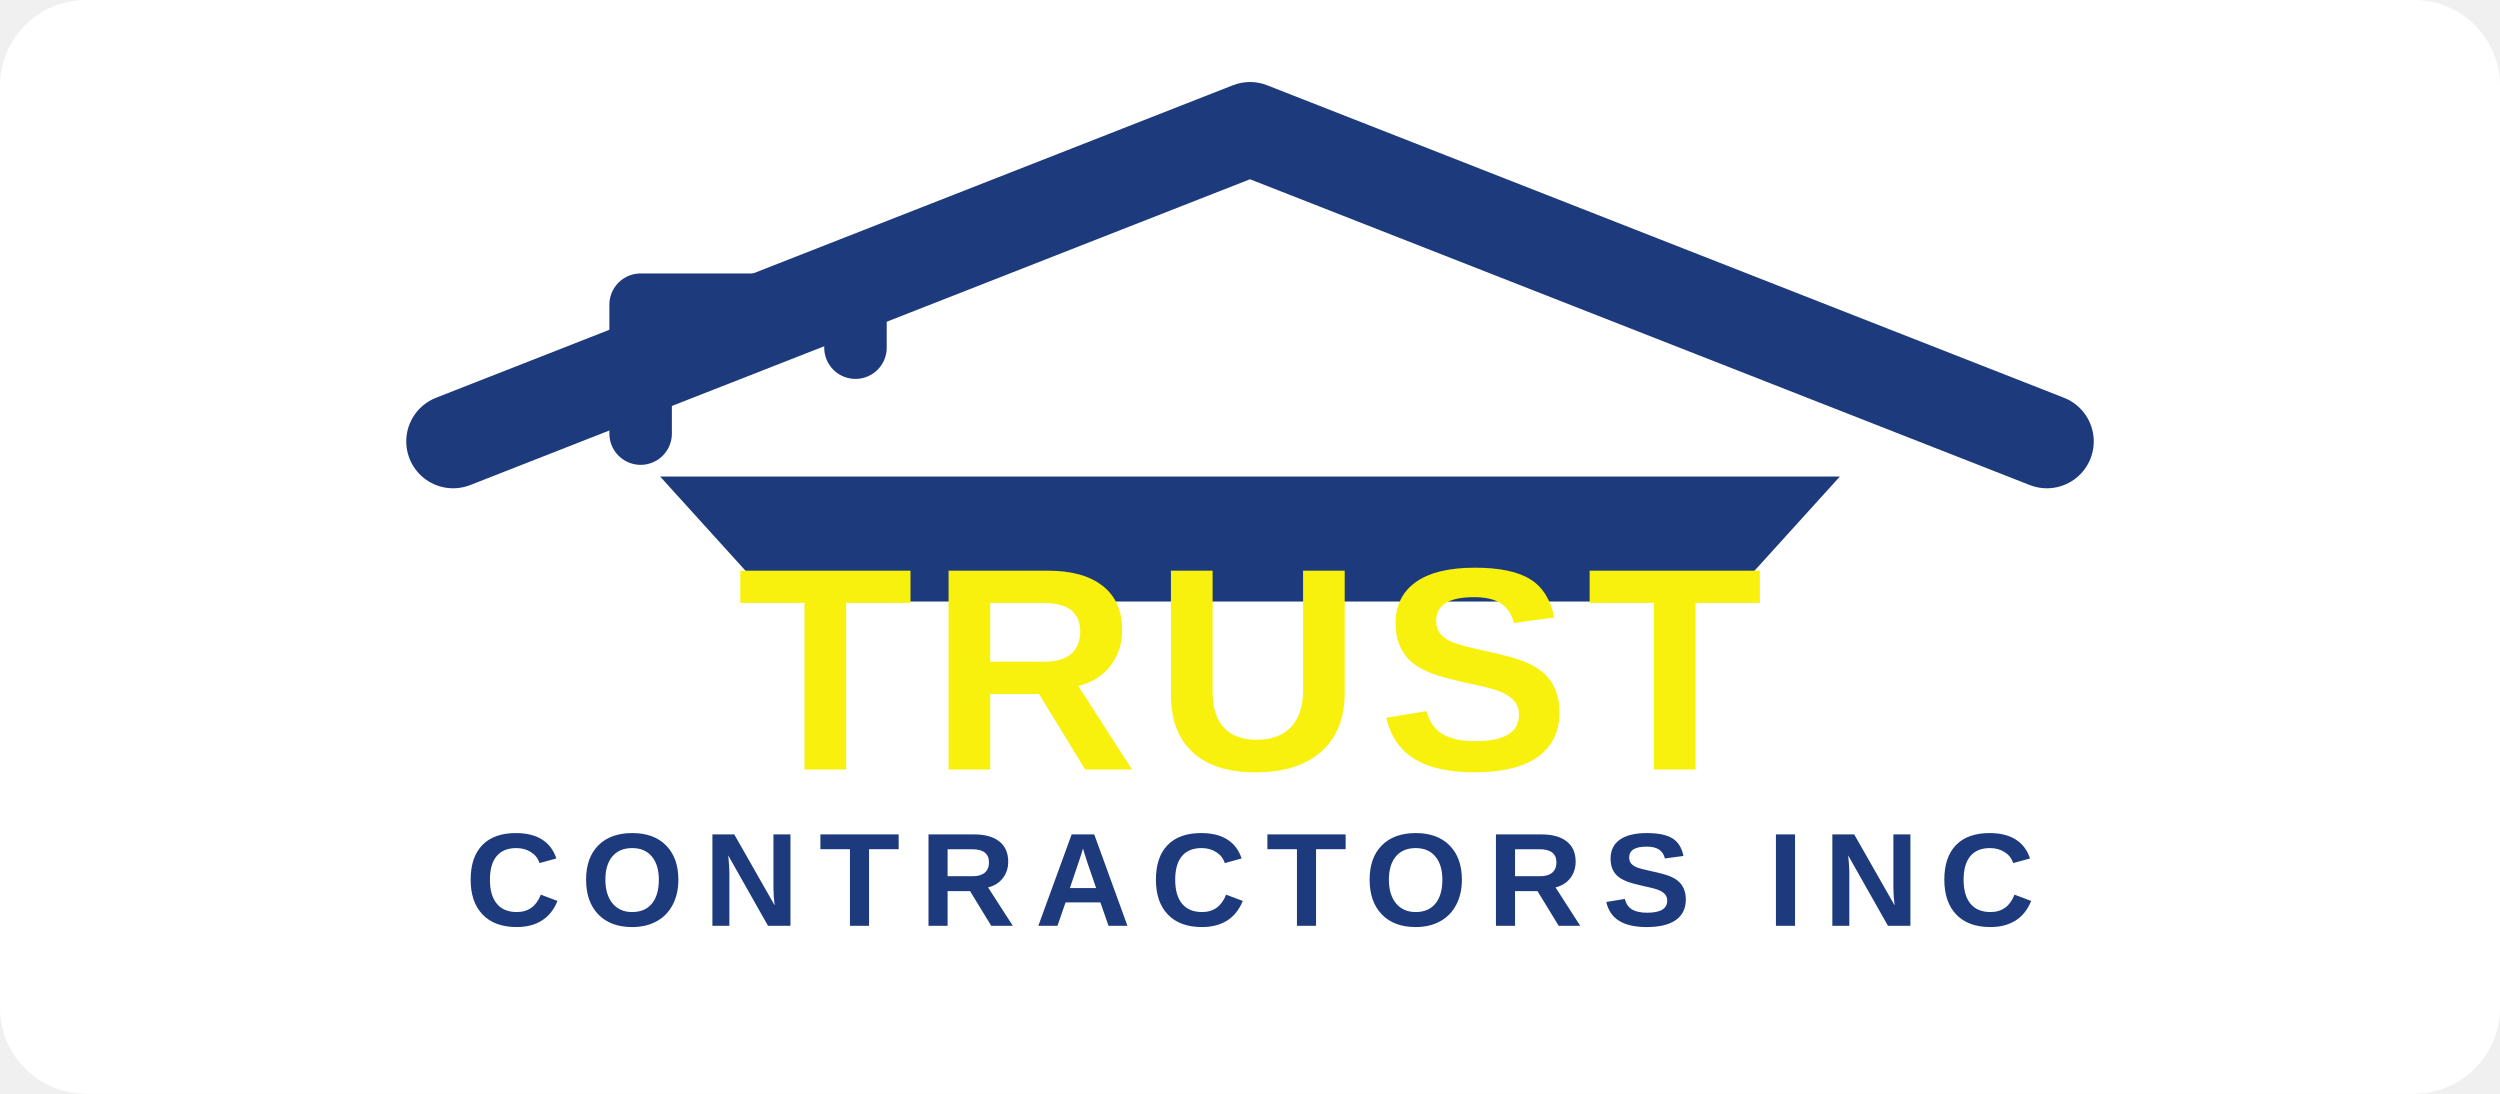
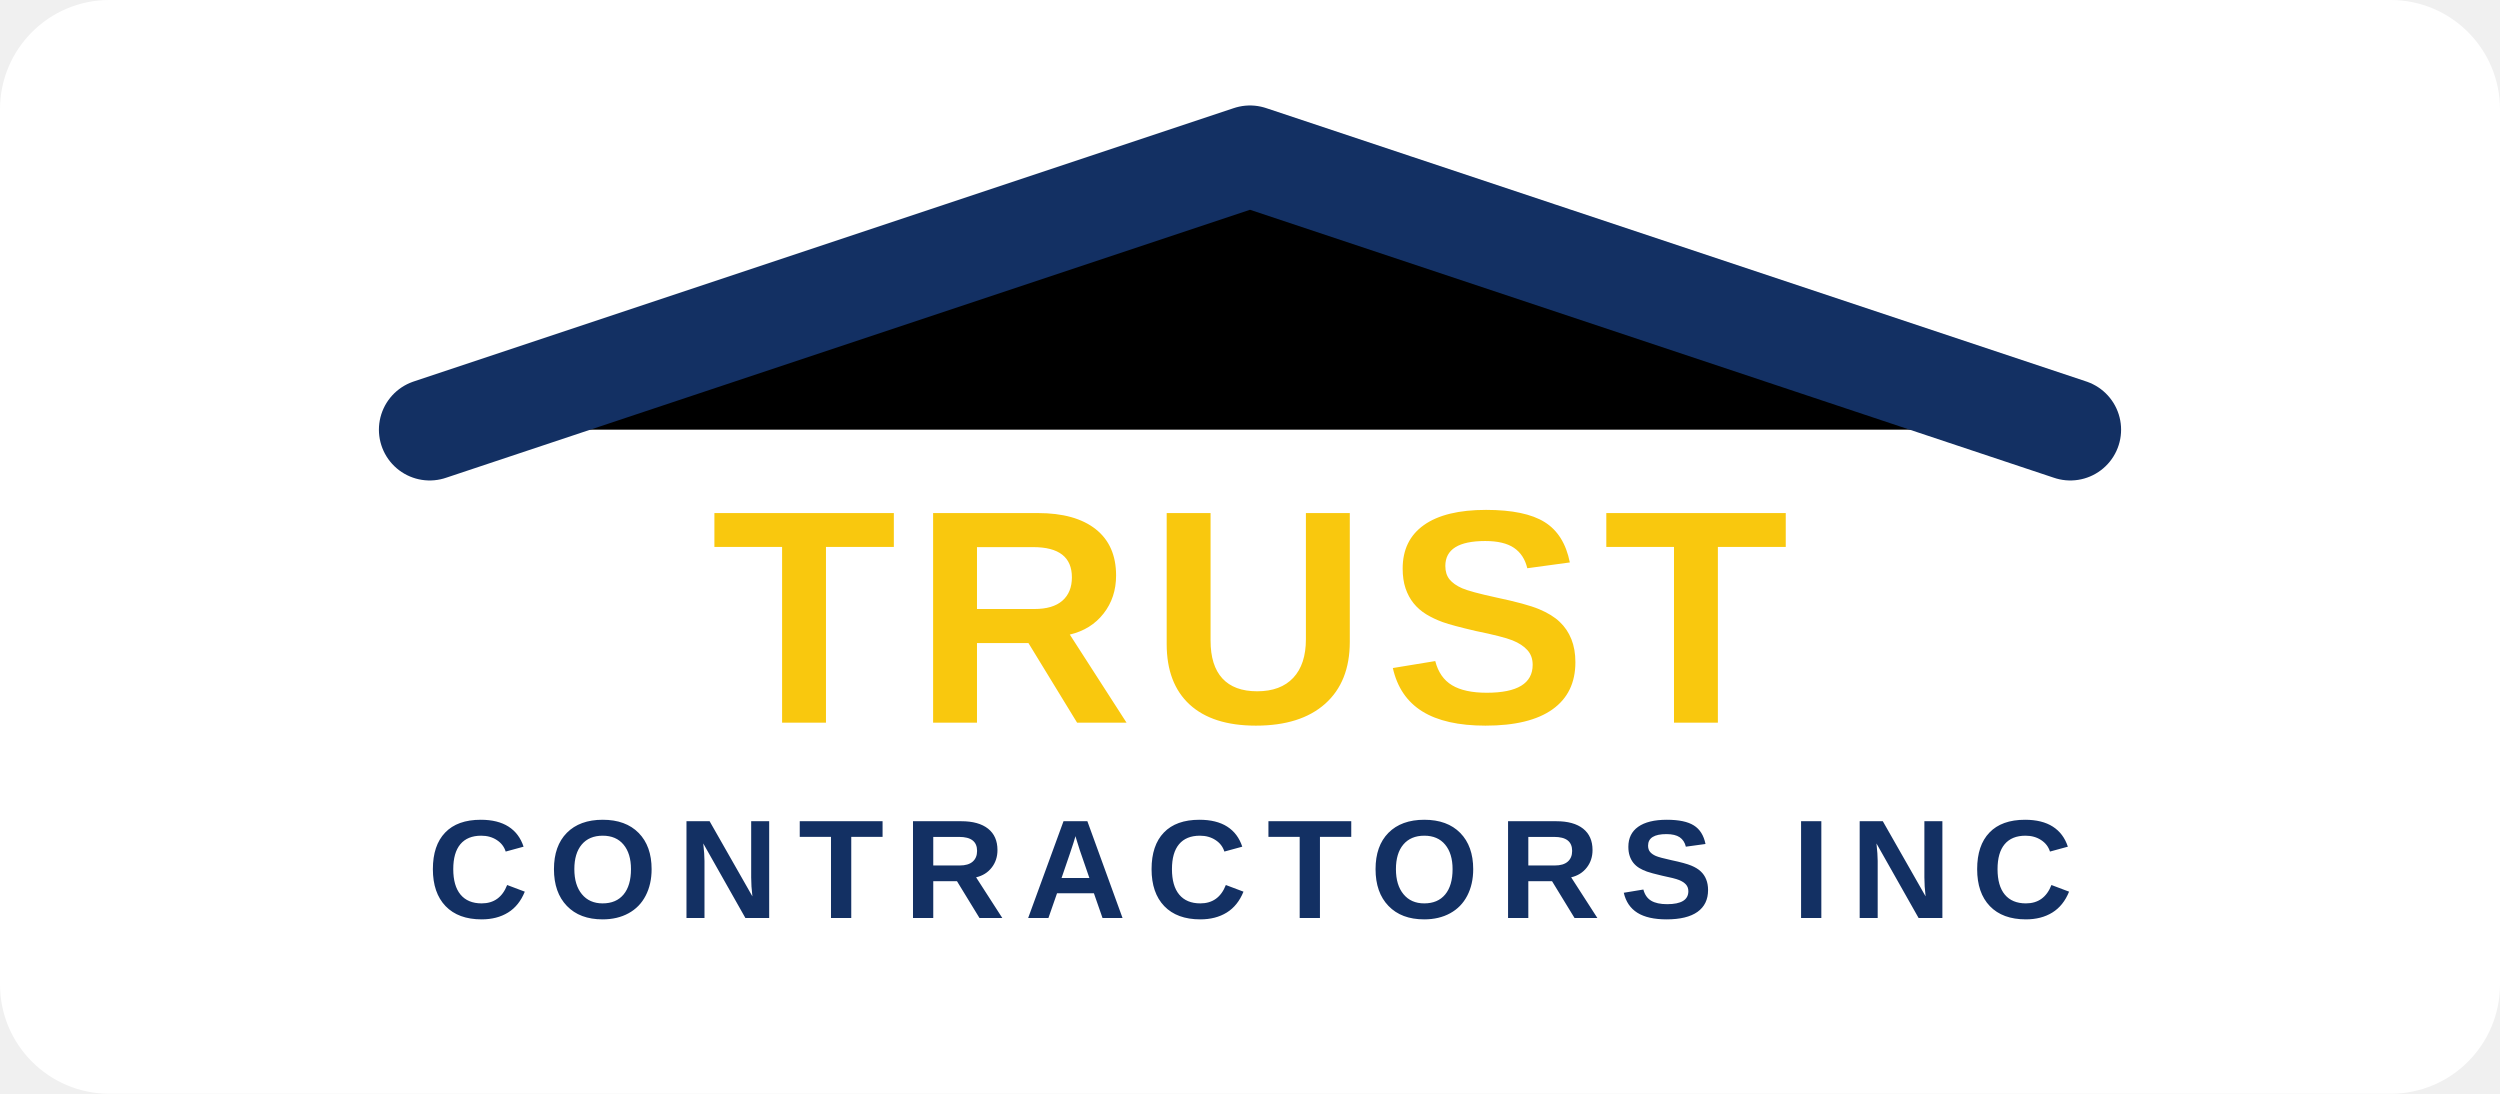
- <svg xmlns="http://www.w3.org/2000/svg" width="640" height="280" viewBox="0 0 640 280" fill="none" role="img" aria-labelledby="title desc">
-   <rect width="640" height="280" rx="22" fill="white" />
-   <path d="M116 113L320 33L524 113" stroke="#1D3A7C" stroke-width="24" stroke-linecap="round" stroke-linejoin="round" />
-   <path d="M164 111V78H219V89" stroke="#1D3A7C" stroke-width="16" stroke-linecap="round" stroke-linejoin="round" />
-   <path d="M169 122H471L442 154H198L169 122Z" fill="#1D3A7C" />
-   <text x="320" y="197" text-anchor="middle" font-family="Poppins, Arial, sans-serif" font-size="74" font-weight="900" letter-spacing="4" fill="#F8F10E">TRUST</text>
-   <text x="320" y="237" text-anchor="middle" font-family="Poppins, Arial, sans-serif" font-size="34" font-weight="800" letter-spacing="5" fill="#1D3A7C">CONTRACTORS INC</text>
+ <svg xmlns="http://www.w3.org/2000/svg" viewBox="0 0 640 280" role="img" aria-labelledby="title desc">
+   <rect width="640" height="280" rx="28" fill="#ffffff" />
+   <path d="M110 110 L320 40 L530 110" stroke="#133063" stroke-width="26" stroke-linecap="round" stroke-linejoin="round" />
+   <text x="320" y="185" text-anchor="middle" font-family="Poppins, Arial, sans-serif" font-size="78" font-weight="900" letter-spacing="4" fill="#f9c80e">TRUST</text>
+   <text x="320" y="235" text-anchor="middle" font-family="Poppins, Arial, sans-serif" font-size="36" font-weight="800" letter-spacing="5" fill="#133063">CONTRACTORS INC</text>
</svg>
